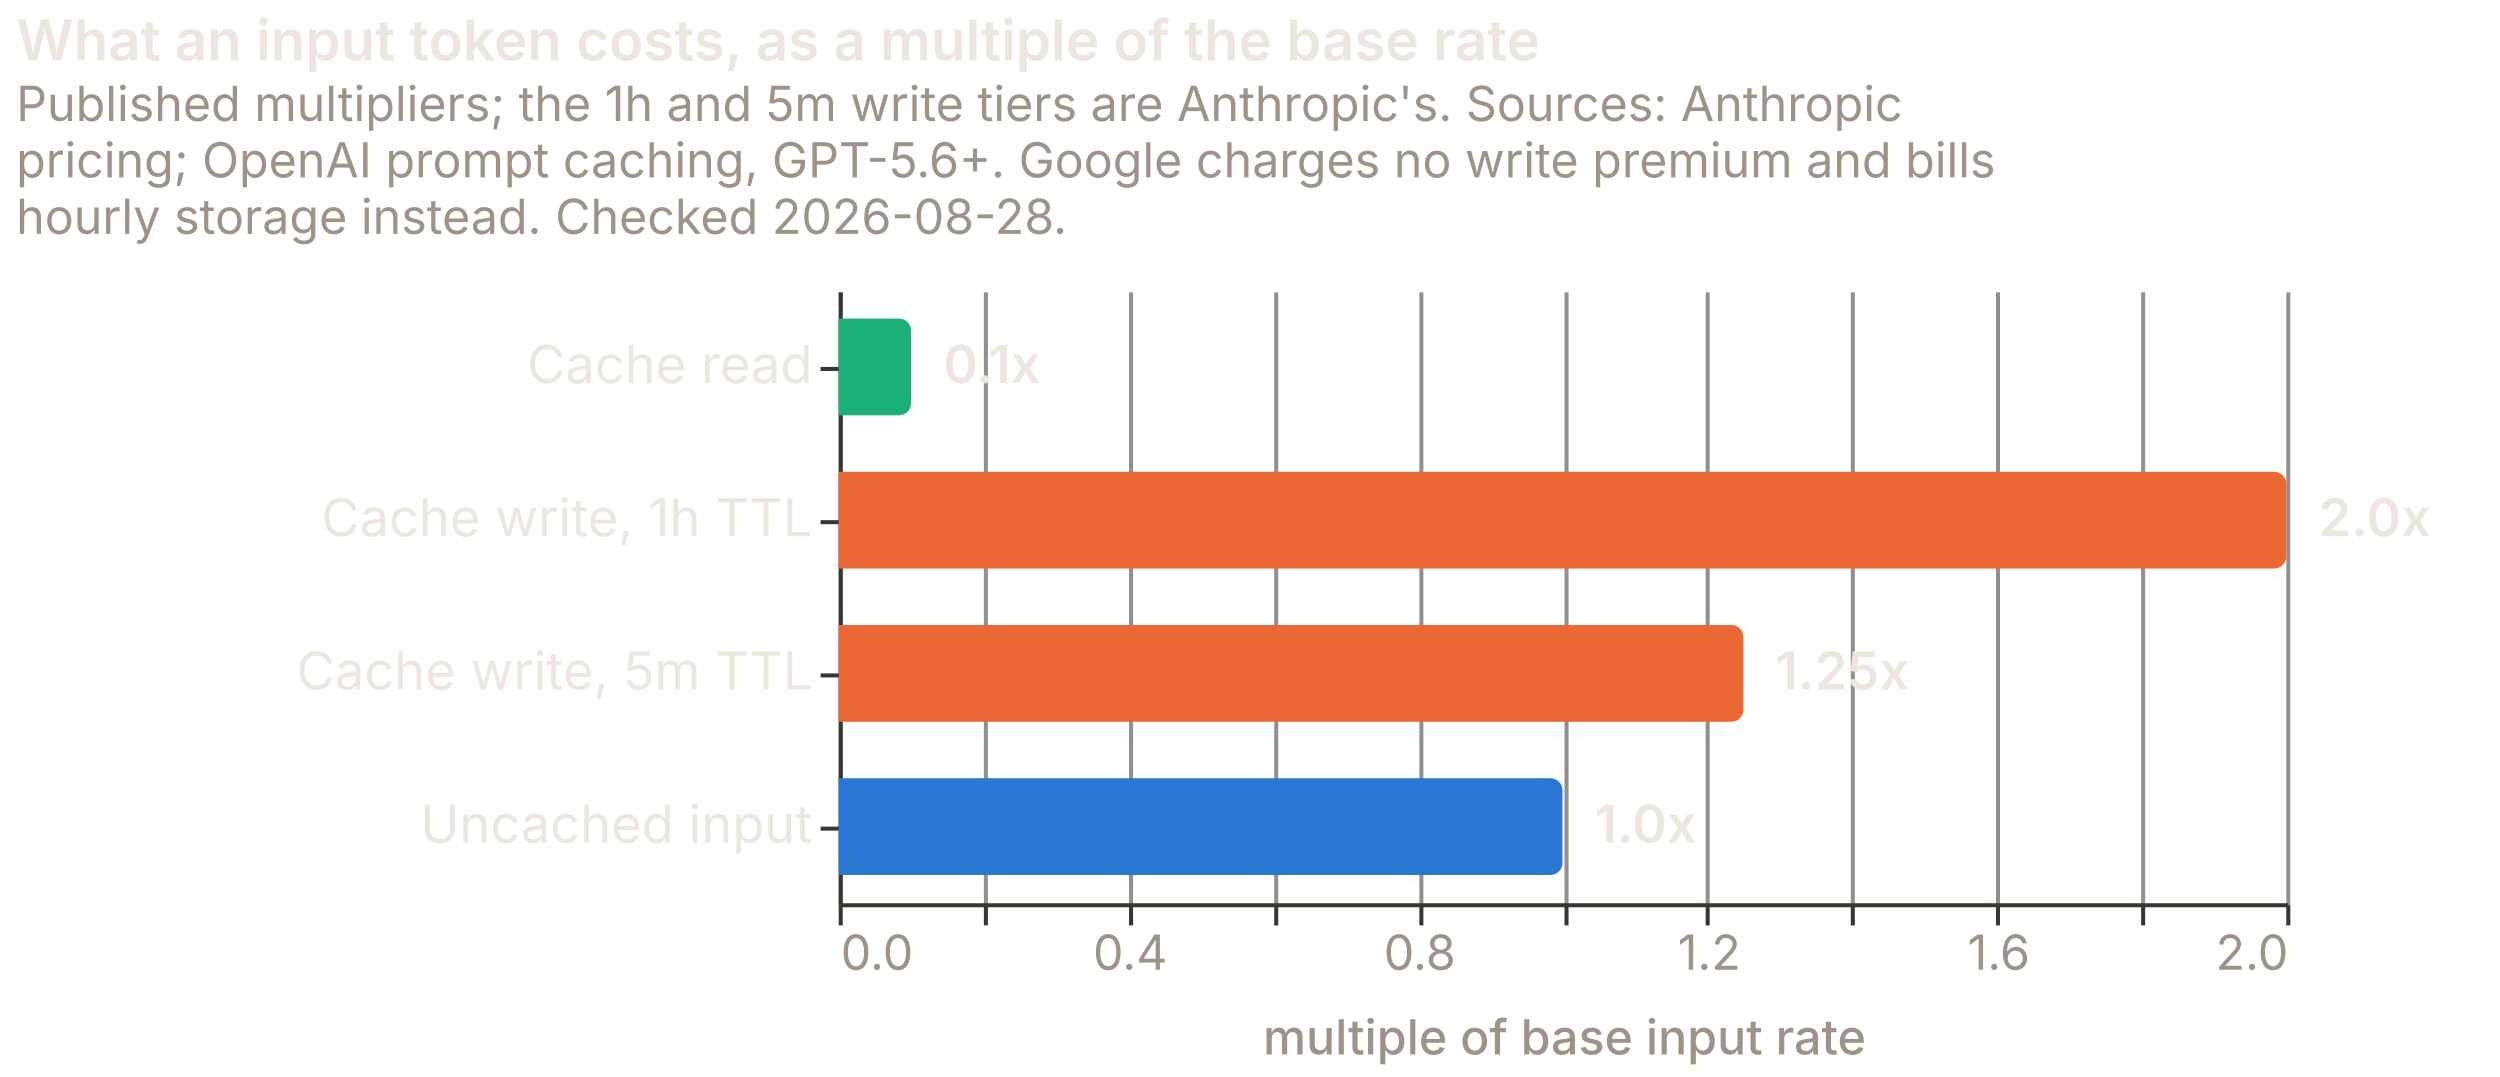
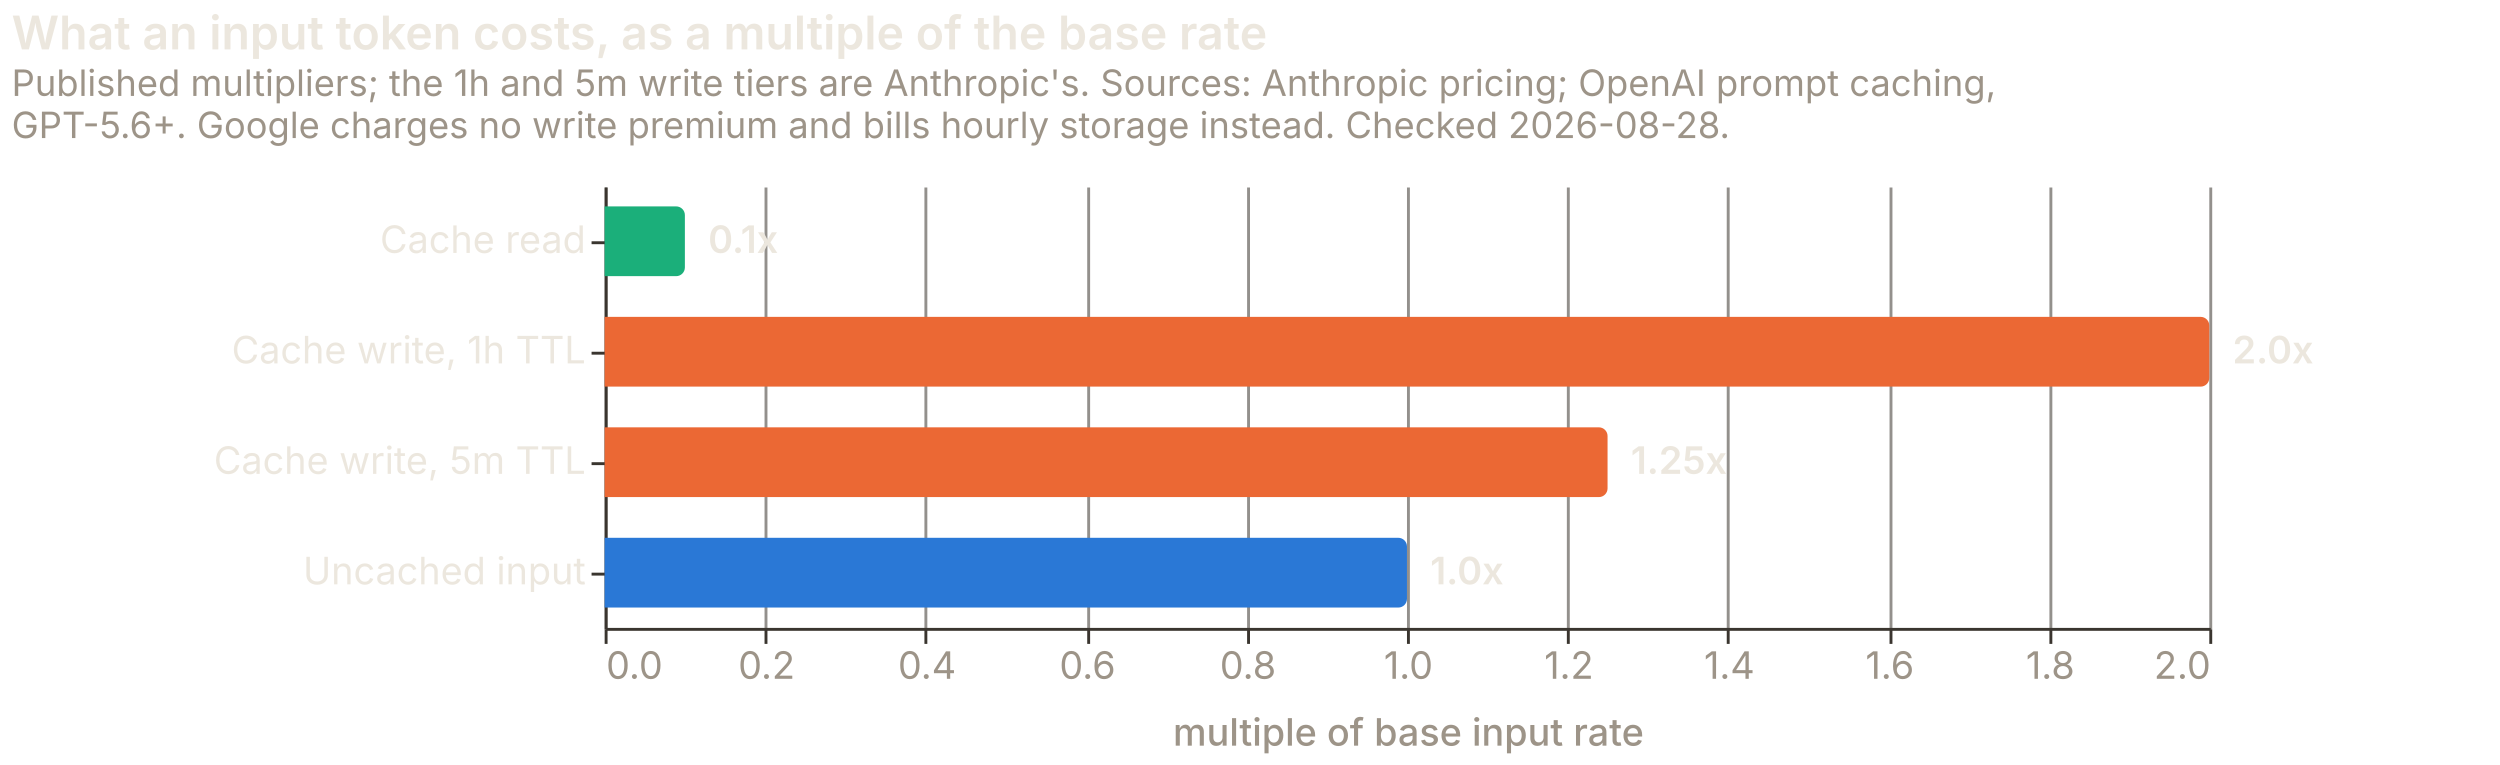
- <svg xmlns="http://www.w3.org/2000/svg" version="1.1" class="marks" width="620" height="267" viewBox="0 0 620 267">
-   <g fill="none" stroke-miterlimit="4" transform="translate(208,72)">
+ <svg xmlns="http://www.w3.org/2000/svg" version="1.1" class="marks" width="860" height="263" viewBox="0 0 860 263">
+   <g fill="none" stroke-miterlimit="4" transform="translate(208,64)">
    <g class="mark-group role-frame root" role="graphics-object" aria-roledescription="group mark container">
      <g transform="translate(0,0)">
-         <path class="background" aria-hidden="true" d="M0,0h359v152h-359Z" />
+         <path class="background" aria-hidden="true" d="M0,0h552v152h-552Z" />
        <g>
          <g class="mark-group role-axis" aria-hidden="true">
            <g transform="translate(0.5,152.5)">
              <path class="background" aria-hidden="true" d="M0,0h0v0h0Z" pointer-events="none" />
              <g>
                <g class="mark-rule role-axis-grid" pointer-events="none">
                  <line transform="translate(0,0)" x2="0" y2="-152" stroke="#3a352f" stroke-opacity="0.55" stroke-width="1" opacity="1" />
-                   <line transform="translate(36,0)" x2="0" y2="-152" stroke="#3a352f" stroke-opacity="0.55" stroke-width="1" opacity="1" />
-                   <line transform="translate(72,0)" x2="0" y2="-152" stroke="#3a352f" stroke-opacity="0.55" stroke-width="1" opacity="1" />
-                   <line transform="translate(108,0)" x2="0" y2="-152" stroke="#3a352f" stroke-opacity="0.55" stroke-width="1" opacity="1" />
-                   <line transform="translate(144,0)" x2="0" y2="-152" stroke="#3a352f" stroke-opacity="0.55" stroke-width="1" opacity="1" />
-                   <line transform="translate(180,0)" x2="0" y2="-152" stroke="#3a352f" stroke-opacity="0.55" stroke-width="1" opacity="1" />
-                   <line transform="translate(215,0)" x2="0" y2="-152" stroke="#3a352f" stroke-opacity="0.55" stroke-width="1" opacity="1" />
-                   <line transform="translate(251,0)" x2="0" y2="-152" stroke="#3a352f" stroke-opacity="0.55" stroke-width="1" opacity="1" />
-                   <line transform="translate(287,0)" x2="0" y2="-152" stroke="#3a352f" stroke-opacity="0.55" stroke-width="1" opacity="1" />
-                   <line transform="translate(323,0)" x2="0" y2="-152" stroke="#3a352f" stroke-opacity="0.55" stroke-width="1" opacity="1" />
-                   <line transform="translate(359,0)" x2="0" y2="-152" stroke="#3a352f" stroke-opacity="0.55" stroke-width="1" opacity="1" />
+                   <line transform="translate(55,0)" x2="0" y2="-152" stroke="#3a352f" stroke-opacity="0.55" stroke-width="1" opacity="1" />
+                   <line transform="translate(110,0)" x2="0" y2="-152" stroke="#3a352f" stroke-opacity="0.55" stroke-width="1" opacity="1" />
+                   <line transform="translate(166,0)" x2="0" y2="-152" stroke="#3a352f" stroke-opacity="0.55" stroke-width="1" opacity="1" />
+                   <line transform="translate(221,0)" x2="0" y2="-152" stroke="#3a352f" stroke-opacity="0.55" stroke-width="1" opacity="1" />
+                   <line transform="translate(276,0)" x2="0" y2="-152" stroke="#3a352f" stroke-opacity="0.55" stroke-width="1" opacity="1" />
+                   <line transform="translate(331,0)" x2="0" y2="-152" stroke="#3a352f" stroke-opacity="0.55" stroke-width="1" opacity="1" />
+                   <line transform="translate(386,0)" x2="0" y2="-152" stroke="#3a352f" stroke-opacity="0.55" stroke-width="1" opacity="1" />
+                   <line transform="translate(442,0)" x2="0" y2="-152" stroke="#3a352f" stroke-opacity="0.55" stroke-width="1" opacity="1" />
+                   <line transform="translate(497,0)" x2="0" y2="-152" stroke="#3a352f" stroke-opacity="0.55" stroke-width="1" opacity="1" />
+                   <line transform="translate(552,0)" x2="0" y2="-152" stroke="#3a352f" stroke-opacity="0.55" stroke-width="1" opacity="1" />
                </g>
              </g>
              <path class="foreground" aria-hidden="true" d="" pointer-events="none" display="none" />
            </g>
          </g>
          <g class="mark-group role-axis" role="graphics-symbol" aria-roledescription="axis" aria-label="X-axis titled 'multiple of base input rate' for a linear scale with values from 0.0 to 2.0">
            <g transform="translate(0.5,152.5)">
              <path class="background" aria-hidden="true" d="M0,0h0v0h0Z" pointer-events="none" />
              <g>
                <g class="mark-rule role-axis-tick" pointer-events="none">
                  <line transform="translate(0,0)" x2="0" y2="5" stroke="#3a352f" stroke-width="1" opacity="1" />
-                   <line transform="translate(36,0)" x2="0" y2="5" stroke="#3a352f" stroke-width="1" opacity="1" />
-                   <line transform="translate(72,0)" x2="0" y2="5" stroke="#3a352f" stroke-width="1" opacity="1" />
-                   <line transform="translate(108,0)" x2="0" y2="5" stroke="#3a352f" stroke-width="1" opacity="1" />
-                   <line transform="translate(144,0)" x2="0" y2="5" stroke="#3a352f" stroke-width="1" opacity="1" />
-                   <line transform="translate(180,0)" x2="0" y2="5" stroke="#3a352f" stroke-width="1" opacity="1" />
-                   <line transform="translate(215,0)" x2="0" y2="5" stroke="#3a352f" stroke-width="1" opacity="1" />
-                   <line transform="translate(251,0)" x2="0" y2="5" stroke="#3a352f" stroke-width="1" opacity="1" />
-                   <line transform="translate(287,0)" x2="0" y2="5" stroke="#3a352f" stroke-width="1" opacity="1" />
-                   <line transform="translate(323,0)" x2="0" y2="5" stroke="#3a352f" stroke-width="1" opacity="1" />
-                   <line transform="translate(359,0)" x2="0" y2="5" stroke="#3a352f" stroke-width="1" opacity="1" />
+                   <line transform="translate(55,0)" x2="0" y2="5" stroke="#3a352f" stroke-width="1" opacity="1" />
+                   <line transform="translate(110,0)" x2="0" y2="5" stroke="#3a352f" stroke-width="1" opacity="1" />
+                   <line transform="translate(166,0)" x2="0" y2="5" stroke="#3a352f" stroke-width="1" opacity="1" />
+                   <line transform="translate(221,0)" x2="0" y2="5" stroke="#3a352f" stroke-width="1" opacity="1" />
+                   <line transform="translate(276,0)" x2="0" y2="5" stroke="#3a352f" stroke-width="1" opacity="1" />
+                   <line transform="translate(331,0)" x2="0" y2="5" stroke="#3a352f" stroke-width="1" opacity="1" />
+                   <line transform="translate(386,0)" x2="0" y2="5" stroke="#3a352f" stroke-width="1" opacity="1" />
+                   <line transform="translate(442,0)" x2="0" y2="5" stroke="#3a352f" stroke-width="1" opacity="1" />
+                   <line transform="translate(497,0)" x2="0" y2="5" stroke="#3a352f" stroke-width="1" opacity="1" />
+                   <line transform="translate(552,0)" x2="0" y2="5" stroke="#3a352f" stroke-width="1" opacity="1" />
                </g>
                <g class="mark-text role-axis-label" pointer-events="none">
-                   <text text-anchor="start" transform="translate(0,16)" font-family="ui-sans-serif, system-ui, -apple-system, 'Segoe UI', Inter, Helvetica, Arial, sans-serif" font-size="12px" fill="#9d9488" opacity="1">0.0</text>
-                   <text text-anchor="middle" transform="translate(35.9,16)" font-family="ui-sans-serif, system-ui, -apple-system, 'Segoe UI', Inter, Helvetica, Arial, sans-serif" font-size="12px" fill="#9d9488" opacity="0">0.2</text>
-                   <text text-anchor="middle" transform="translate(71.8,16)" font-family="ui-sans-serif, system-ui, -apple-system, 'Segoe UI', Inter, Helvetica, Arial, sans-serif" font-size="12px" fill="#9d9488" opacity="1">0.4</text>
-                   <text text-anchor="middle" transform="translate(107.7,16)" font-family="ui-sans-serif, system-ui, -apple-system, 'Segoe UI', Inter, Helvetica, Arial, sans-serif" font-size="12px" fill="#9d9488" opacity="0">0.6</text>
-                   <text text-anchor="middle" transform="translate(143.6,16)" font-family="ui-sans-serif, system-ui, -apple-system, 'Segoe UI', Inter, Helvetica, Arial, sans-serif" font-size="12px" fill="#9d9488" opacity="1">0.8</text>
-                   <text text-anchor="middle" transform="translate(179.5,16)" font-family="ui-sans-serif, system-ui, -apple-system, 'Segoe UI', Inter, Helvetica, Arial, sans-serif" font-size="12px" fill="#9d9488" opacity="0">1.0</text>
-                   <text text-anchor="middle" transform="translate(215.4,16)" font-family="ui-sans-serif, system-ui, -apple-system, 'Segoe UI', Inter, Helvetica, Arial, sans-serif" font-size="12px" fill="#9d9488" opacity="1">1.2</text>
-                   <text text-anchor="middle" transform="translate(251.3,16)" font-family="ui-sans-serif, system-ui, -apple-system, 'Segoe UI', Inter, Helvetica, Arial, sans-serif" font-size="12px" fill="#9d9488" opacity="0">1.4</text>
-                   <text text-anchor="middle" transform="translate(287.2,16)" font-family="ui-sans-serif, system-ui, -apple-system, 'Segoe UI', Inter, Helvetica, Arial, sans-serif" font-size="12px" fill="#9d9488" opacity="1">1.6</text>
-                   <text text-anchor="middle" transform="translate(323.1,16)" font-family="ui-sans-serif, system-ui, -apple-system, 'Segoe UI', Inter, Helvetica, Arial, sans-serif" font-size="12px" fill="#9d9488" opacity="0">1.8</text>
-                   <text text-anchor="end" transform="translate(359,16)" font-family="ui-sans-serif, system-ui, -apple-system, 'Segoe UI', Inter, Helvetica, Arial, sans-serif" font-size="12px" fill="#9d9488" opacity="1">2.0</text>
+                   <text text-anchor="start" transform="translate(0,17)" font-family="ui-sans-serif, system-ui, -apple-system, 'Segoe UI', Inter, Helvetica, Arial, sans-serif" font-size="13px" fill="#9d9488" opacity="1">0.0</text>
+                   <text text-anchor="middle" transform="translate(55.2,17)" font-family="ui-sans-serif, system-ui, -apple-system, 'Segoe UI', Inter, Helvetica, Arial, sans-serif" font-size="13px" fill="#9d9488" opacity="1">0.2</text>
+                   <text text-anchor="middle" transform="translate(110.4,17)" font-family="ui-sans-serif, system-ui, -apple-system, 'Segoe UI', Inter, Helvetica, Arial, sans-serif" font-size="13px" fill="#9d9488" opacity="1">0.4</text>
+                   <text text-anchor="middle" transform="translate(165.6,17)" font-family="ui-sans-serif, system-ui, -apple-system, 'Segoe UI', Inter, Helvetica, Arial, sans-serif" font-size="13px" fill="#9d9488" opacity="1">0.6</text>
+                   <text text-anchor="middle" transform="translate(220.8,17)" font-family="ui-sans-serif, system-ui, -apple-system, 'Segoe UI', Inter, Helvetica, Arial, sans-serif" font-size="13px" fill="#9d9488" opacity="1">0.8</text>
+                   <text text-anchor="middle" transform="translate(276,17)" font-family="ui-sans-serif, system-ui, -apple-system, 'Segoe UI', Inter, Helvetica, Arial, sans-serif" font-size="13px" fill="#9d9488" opacity="1">1.0</text>
+                   <text text-anchor="middle" transform="translate(331.2,17)" font-family="ui-sans-serif, system-ui, -apple-system, 'Segoe UI', Inter, Helvetica, Arial, sans-serif" font-size="13px" fill="#9d9488" opacity="1">1.2</text>
+                   <text text-anchor="middle" transform="translate(386.4,17)" font-family="ui-sans-serif, system-ui, -apple-system, 'Segoe UI', Inter, Helvetica, Arial, sans-serif" font-size="13px" fill="#9d9488" opacity="1">1.4</text>
+                   <text text-anchor="middle" transform="translate(441.6,17)" font-family="ui-sans-serif, system-ui, -apple-system, 'Segoe UI', Inter, Helvetica, Arial, sans-serif" font-size="13px" fill="#9d9488" opacity="1">1.6</text>
+                   <text text-anchor="middle" transform="translate(496.8,17)" font-family="ui-sans-serif, system-ui, -apple-system, 'Segoe UI', Inter, Helvetica, Arial, sans-serif" font-size="13px" fill="#9d9488" opacity="1">1.8</text>
+                   <text text-anchor="end" transform="translate(552,17)" font-family="ui-sans-serif, system-ui, -apple-system, 'Segoe UI', Inter, Helvetica, Arial, sans-serif" font-size="13px" fill="#9d9488" opacity="1">2.0</text>
                </g>
                <g class="mark-rule role-axis-domain" pointer-events="none">
-                   <line transform="translate(0,0)" x2="359" y2="0" stroke="#3a352f" stroke-width="1" opacity="1" />
+                   <line transform="translate(0,0)" x2="552" y2="0" stroke="#3a352f" stroke-width="1" opacity="1" />
                </g>
                <g class="mark-text role-axis-title" pointer-events="none">
-                   <text text-anchor="middle" transform="translate(179.5,37)" font-family="ui-sans-serif, system-ui, -apple-system, 'Segoe UI', Inter, Helvetica, Arial, sans-serif" font-size="12px" font-weight="500" fill="#9d9488" opacity="1">multiple of base input rate</text>
+                   <text text-anchor="middle" transform="translate(276,40)" font-family="ui-sans-serif, system-ui, -apple-system, 'Segoe UI', Inter, Helvetica, Arial, sans-serif" font-size="13px" font-weight="500" fill="#9d9488" opacity="1">multiple of base input rate</text>
                </g>
              </g>
              <path class="foreground" aria-hidden="true" d="" pointer-events="none" display="none" />
            </g>
          </g>
          <g class="mark-group role-axis" role="graphics-symbol" aria-roledescription="axis" aria-label="Y-axis for a discrete scale with 4 values: Cache read, Cache write, 1h TTL, Cache write, 5m TTL, Uncached input">
            <g transform="translate(0.5,0.5)">
              <path class="background" aria-hidden="true" d="M0,0h0v0h0Z" pointer-events="none" />
              <g>
                <g class="mark-rule role-axis-tick" pointer-events="none">
                  <line transform="translate(0,19)" x2="-5" y2="0" stroke="#3a352f" stroke-width="1" opacity="1" />
                  <line transform="translate(0,57)" x2="-5" y2="0" stroke="#3a352f" stroke-width="1" opacity="1" />
                  <line transform="translate(0,95)" x2="-5" y2="0" stroke="#3a352f" stroke-width="1" opacity="1" />
                  <line transform="translate(0,133)" x2="-5" y2="0" stroke="#3a352f" stroke-width="1" opacity="1" />
                </g>
                <g class="mark-text role-axis-label" pointer-events="none">
                  <text text-anchor="end" transform="translate(-7,22.5)" font-family="ui-sans-serif, system-ui, -apple-system, 'Segoe UI', Inter, Helvetica, Arial, sans-serif" font-size="13px" fill="#ece7de" opacity="1">Cache read</text>
                  <text text-anchor="end" transform="translate(-7,60.5)" font-family="ui-sans-serif, system-ui, -apple-system, 'Segoe UI', Inter, Helvetica, Arial, sans-serif" font-size="13px" fill="#ece7de" opacity="1">Cache write, 1h TTL</text>
                  <text text-anchor="end" transform="translate(-7,98.5)" font-family="ui-sans-serif, system-ui, -apple-system, 'Segoe UI', Inter, Helvetica, Arial, sans-serif" font-size="13px" fill="#ece7de" opacity="1">Cache write, 5m TTL</text>
                  <text text-anchor="end" transform="translate(-7,136.5)" font-family="ui-sans-serif, system-ui, -apple-system, 'Segoe UI', Inter, Helvetica, Arial, sans-serif" font-size="13px" fill="#ece7de" opacity="1">Uncached input</text>
                </g>
                <g class="mark-rule role-axis-domain" pointer-events="none">
                  <line transform="translate(0,0)" x2="0" y2="152" stroke="#3a352f" stroke-width="1" opacity="1" />
                </g>
              </g>
              <path class="foreground" aria-hidden="true" d="" pointer-events="none" display="none" />
            </g>
          </g>
          <g class="mark-group role-scope" role="graphics-object" aria-roledescription="group mark container">
            <g transform="translate(0,45)">
-               <path class="background" aria-hidden="true" d="M0,0L356,0C357.656,0,359,1.344,359,3L359,21C359,22.656,357.656,24,356,24L0,24C0,24,0,24,0,24L0,0C0,0,0,0,0,0Z" />
+               <path class="background" aria-hidden="true" d="M0,0L549,0C550.656,0,552,1.344,552,3L552,21C552,22.656,550.656,24,549,24L0,24C0,24,0,24,0,24L0,0C0,0,0,0,0,0Z" />
              <g clip-path="url(#clip57)">
                <g class="mark-group role-scope" role="graphics-object" aria-roledescription="group mark container">
                  <g transform="translate(0,0)">
                    <path class="background" aria-hidden="true" d="M0,0h0v24h0Z" />
                    <g>
                      <g class="mark-rect role-mark layer_0_marks" role="graphics-object" aria-roledescription="rect mark container">
-                         <path aria-label="multiple of base input rate: 2; kind: Cache write, 1h TTL; g: write" role="graphics-symbol" aria-roledescription="bar" d="M0,0h359v24h-359Z" fill="#eb6834" />
+                         <path aria-label="multiple of base input rate: 2; kind: Cache write, 1h TTL; g: write" role="graphics-symbol" aria-roledescription="bar" d="M0,0h552v24h-552Z" fill="#eb6834" />
                      </g>
                    </g>
                    <path class="foreground" aria-hidden="true" d="" display="none" />
                  </g>
                </g>
              </g>
              <path class="foreground" aria-hidden="true" d="" display="none" />
            </g>
            <g transform="translate(0,83)">
-               <path class="background" aria-hidden="true" d="M0,0L221.375,0C223.031,0,224.375,1.344,224.375,3L224.375,21C224.375,22.656,223.031,24,221.375,24L0,24C0,24,0,24,0,24L0,0C0,0,0,0,0,0Z" />
+               <path class="background" aria-hidden="true" d="M0,0L342,0C343.656,0,345,1.344,345,3L345,21C345,22.656,343.656,24,342,24L0,24C0,24,0,24,0,24L0,0C0,0,0,0,0,0Z" />
              <g clip-path="url(#clip58)">
                <g class="mark-group role-scope" role="graphics-object" aria-roledescription="group mark container">
                  <g transform="translate(0,0)">
                    <path class="background" aria-hidden="true" d="M0,0h0v24h0Z" />
                    <g>
                      <g class="mark-rect role-mark layer_0_marks" role="graphics-object" aria-roledescription="rect mark container">
-                         <path aria-label="multiple of base input rate: 1.25; kind: Cache write, 5m TTL; g: write" role="graphics-symbol" aria-roledescription="bar" d="M0,0h224.375v24h-224.375Z" fill="#eb6834" />
+                         <path aria-label="multiple of base input rate: 1.25; kind: Cache write, 5m TTL; g: write" role="graphics-symbol" aria-roledescription="bar" d="M0,0h345v24h-345Z" fill="#eb6834" />
                      </g>
                    </g>
                    <path class="foreground" aria-hidden="true" d="" display="none" />
                  </g>
                </g>
              </g>
              <path class="foreground" aria-hidden="true" d="" display="none" />
            </g>
            <g transform="translate(0,121)">
-               <path class="background" aria-hidden="true" d="M0,0L176.5,0C178.156,0,179.5,1.344,179.5,3L179.5,21C179.5,22.656,178.156,24,176.5,24L0,24C0,24,0,24,0,24L0,0C0,0,0,0,0,0Z" />
+               <path class="background" aria-hidden="true" d="M0,0L273,0C274.656,0,276,1.344,276,3L276,21C276,22.656,274.656,24,273,24L0,24C0,24,0,24,0,24L0,0C0,0,0,0,0,0Z" />
              <g clip-path="url(#clip59)">
                <g class="mark-group role-scope" role="graphics-object" aria-roledescription="group mark container">
                  <g transform="translate(0,0)">
                    <path class="background" aria-hidden="true" d="M0,0h0v24h0Z" />
                    <g>
                      <g class="mark-rect role-mark layer_0_marks" role="graphics-object" aria-roledescription="rect mark container">
-                         <path aria-label="multiple of base input rate: 1; kind: Uncached input; g: base" role="graphics-symbol" aria-roledescription="bar" d="M0,0h179.5v24h-179.5Z" fill="#2a78d6" />
+                         <path aria-label="multiple of base input rate: 1; kind: Uncached input; g: base" role="graphics-symbol" aria-roledescription="bar" d="M0,0h276v24h-276Z" fill="#2a78d6" />
                      </g>
                    </g>
                    <path class="foreground" aria-hidden="true" d="" display="none" />
                  </g>
                </g>
              </g>
              <path class="foreground" aria-hidden="true" d="" display="none" />
            </g>
            <g transform="translate(0,7)">
-               <path class="background" aria-hidden="true" d="M0,0L14.95,0C16.606,0,17.95,1.344,17.95,3L17.95,21C17.95,22.656,16.606,24,14.95,24L0,24C0,24,0,24,0,24L0,0C0,0,0,0,0,0Z" />
+               <path class="background" aria-hidden="true" d="M0,0L24.6,0C26.256,0,27.6,1.344,27.6,3L27.6,21C27.6,22.656,26.256,24,24.6,24L0,24C0,24,0,24,0,24L0,0C0,0,0,0,0,0Z" />
              <g clip-path="url(#clip60)">
                <g class="mark-group role-scope" role="graphics-object" aria-roledescription="group mark container">
                  <g transform="translate(0,0)">
                    <path class="background" aria-hidden="true" d="M0,0h0v24h0Z" />
                    <g>
                      <g class="mark-rect role-mark layer_0_marks" role="graphics-object" aria-roledescription="rect mark container">
-                         <path aria-label="multiple of base input rate: 0.1; kind: Cache read; g: read" role="graphics-symbol" aria-roledescription="bar" d="M0,0h17.95v24h-17.95Z" fill="#1baf7a" />
+                         <path aria-label="multiple of base input rate: 0.1; kind: Cache read; g: read" role="graphics-symbol" aria-roledescription="bar" d="M0,0h27.6v24h-27.6Z" fill="#1baf7a" />
                      </g>
                    </g>
                    <path class="foreground" aria-hidden="true" d="" display="none" />
                  </g>
                </g>
              </g>
              <path class="foreground" aria-hidden="true" d="" display="none" />
            </g>
          </g>
          <g class="mark-text role-mark layer_1_marks" role="graphics-object" aria-roledescription="text mark container">
-             <text aria-label="multiple of base input rate: 2; kind: Cache write, 1h TTL; d: 2.0x" role="graphics-symbol" aria-roledescription="text mark" text-anchor="start" transform="translate(367,61)" font-family="ui-sans-serif, system-ui, -apple-system, 'Segoe UI', Inter, Helvetica, Arial, sans-serif" font-size="13px" font-weight="600" fill="#ece7de">2.0x</text>
-             <text aria-label="multiple of base input rate: 1.25; kind: Cache write, 5m TTL; d: 1.25x" role="graphics-symbol" aria-roledescription="text mark" text-anchor="start" transform="translate(232.375,99)" font-family="ui-sans-serif, system-ui, -apple-system, 'Segoe UI', Inter, Helvetica, Arial, sans-serif" font-size="13px" font-weight="600" fill="#ece7de">1.25x</text>
-             <text aria-label="multiple of base input rate: 1; kind: Uncached input; d: 1.0x" role="graphics-symbol" aria-roledescription="text mark" text-anchor="start" transform="translate(187.5,137)" font-family="ui-sans-serif, system-ui, -apple-system, 'Segoe UI', Inter, Helvetica, Arial, sans-serif" font-size="13px" font-weight="600" fill="#ece7de">1.0x</text>
-             <text aria-label="multiple of base input rate: 0.1; kind: Cache read; d: 0.1x" role="graphics-symbol" aria-roledescription="text mark" text-anchor="start" transform="translate(25.95,23)" font-family="ui-sans-serif, system-ui, -apple-system, 'Segoe UI', Inter, Helvetica, Arial, sans-serif" font-size="13px" font-weight="600" fill="#ece7de">0.1x</text>
+             <text aria-label="multiple of base input rate: 2; kind: Cache write, 1h TTL; d: 2.0x" role="graphics-symbol" aria-roledescription="text mark" text-anchor="start" transform="translate(560,61)" font-family="ui-sans-serif, system-ui, -apple-system, 'Segoe UI', Inter, Helvetica, Arial, sans-serif" font-size="13px" font-weight="600" fill="#ece7de">2.0x</text>
+             <text aria-label="multiple of base input rate: 1.25; kind: Cache write, 5m TTL; d: 1.25x" role="graphics-symbol" aria-roledescription="text mark" text-anchor="start" transform="translate(353,99)" font-family="ui-sans-serif, system-ui, -apple-system, 'Segoe UI', Inter, Helvetica, Arial, sans-serif" font-size="13px" font-weight="600" fill="#ece7de">1.25x</text>
+             <text aria-label="multiple of base input rate: 1; kind: Uncached input; d: 1.0x" role="graphics-symbol" aria-roledescription="text mark" text-anchor="start" transform="translate(284,137)" font-family="ui-sans-serif, system-ui, -apple-system, 'Segoe UI', Inter, Helvetica, Arial, sans-serif" font-size="13px" font-weight="600" fill="#ece7de">1.0x</text>
+             <text aria-label="multiple of base input rate: 0.1; kind: Cache read; d: 0.1x" role="graphics-symbol" aria-roledescription="text mark" text-anchor="start" transform="translate(35.6,23)" font-family="ui-sans-serif, system-ui, -apple-system, 'Segoe UI', Inter, Helvetica, Arial, sans-serif" font-size="13px" font-weight="600" fill="#ece7de">0.1x</text>
          </g>
          <g class="mark-group role-title">
-             <g transform="translate(-204,-68)">
+             <g transform="translate(-204,-60)">
              <path class="background" aria-hidden="true" d="M0,0h0v0h0Z" pointer-events="none" />
              <g>
                <g class="mark-text role-title-text" role="graphics-symbol" aria-roledescription="title" aria-label="Title text 'What an input token costs, as a multiple of the base rate'" pointer-events="none">
-                   <text text-anchor="start" transform="translate(0,11)" font-family="ui-sans-serif, system-ui, -apple-system, 'Segoe UI', Inter, Helvetica, Arial, sans-serif" font-size="14px" font-weight="600" fill="#ece7de" opacity="1">What an input token costs, as a multiple of the base rate</text>
+                   <text text-anchor="start" transform="translate(0,13)" font-family="ui-sans-serif, system-ui, -apple-system, 'Segoe UI', Inter, Helvetica, Arial, sans-serif" font-size="16px" font-weight="600" fill="#ece7de" opacity="1">What an input token costs, as a multiple of the base rate</text>
                </g>
                <g class="mark-text role-title-subtitle" role="graphics-symbol" aria-roledescription="subtitle" aria-label="Subtitle text 'Published multipliers; the 1h and 5m write tiers are Anthropic's. Sources: Anthropic pricing; OpenAI prompt caching, GPT-5.6+. Google charges no write premium and bills hourly storage instead. Checked 2026-08-28.'" pointer-events="none">
-                   <text text-anchor="start" transform="translate(0,26)" font-family="ui-sans-serif, system-ui, -apple-system, 'Segoe UI', Inter, Helvetica, Arial, sans-serif" font-size="12px" fill="#9d9488" opacity="1">
-                     <tspan>Published multipliers; the 1h and 5m write tiers are Anthropic's. Sources: Anthropic</tspan>
-                     <tspan x="0" dy="14">pricing; OpenAI prompt caching, GPT-5.6+. Google charges no write premium and bills</tspan>
-                     <tspan x="0" dy="14">hourly storage instead. Checked 2026-08-28.</tspan>
+                   <text text-anchor="start" transform="translate(0,29)" font-family="ui-sans-serif, system-ui, -apple-system, 'Segoe UI', Inter, Helvetica, Arial, sans-serif" font-size="12.5px" fill="#9d9488" opacity="1">
+                     <tspan>Published multipliers; the 1h and 5m write tiers are Anthropic's. Sources: Anthropic pricing; OpenAI prompt caching,</tspan>
+                     <tspan x="0" dy="14.5">GPT-5.6+. Google charges no write premium and bills hourly storage instead. Checked 2026-08-28.</tspan>
                  </text>
                </g>
              </g>
              <path class="foreground" aria-hidden="true" d="" pointer-events="none" display="none" />
            </g>
          </g>
        </g>
        <path class="foreground" aria-hidden="true" d="" display="none" />
      </g>
    </g>
  </g>
  <defs>
    <clipPath id="clip57">
-       <path d="M0,0L356,0C357.656,0,359,1.344,359,3L359,21C359,22.656,357.656,24,356,24L0,24C0,24,0,24,0,24L0,0C0,0,0,0,0,0Z" />
+       <path d="M0,0L549,0C550.656,0,552,1.344,552,3L552,21C552,22.656,550.656,24,549,24L0,24C0,24,0,24,0,24L0,0C0,0,0,0,0,0Z" />
    </clipPath>
    <clipPath id="clip58">
-       <path d="M0,0L221.375,0C223.031,0,224.375,1.344,224.375,3L224.375,21C224.375,22.656,223.031,24,221.375,24L0,24C0,24,0,24,0,24L0,0C0,0,0,0,0,0Z" />
+       <path d="M0,0L342,0C343.656,0,345,1.344,345,3L345,21C345,22.656,343.656,24,342,24L0,24C0,24,0,24,0,24L0,0C0,0,0,0,0,0Z" />
    </clipPath>
    <clipPath id="clip59">
-       <path d="M0,0L176.5,0C178.156,0,179.5,1.344,179.5,3L179.5,21C179.5,22.656,178.156,24,176.5,24L0,24C0,24,0,24,0,24L0,0C0,0,0,0,0,0Z" />
+       <path d="M0,0L273,0C274.656,0,276,1.344,276,3L276,21C276,22.656,274.656,24,273,24L0,24C0,24,0,24,0,24L0,0C0,0,0,0,0,0Z" />
    </clipPath>
    <clipPath id="clip60">
-       <path d="M0,0L14.95,0C16.606,0,17.95,1.344,17.95,3L17.95,21C17.95,22.656,16.606,24,14.95,24L0,24C0,24,0,24,0,24L0,0C0,0,0,0,0,0Z" />
+       <path d="M0,0L24.6,0C26.256,0,27.6,1.344,27.6,3L27.6,21C27.6,22.656,26.256,24,24.6,24L0,24C0,24,0,24,0,24L0,0C0,0,0,0,0,0Z" />
    </clipPath>
  </defs>
</svg>
